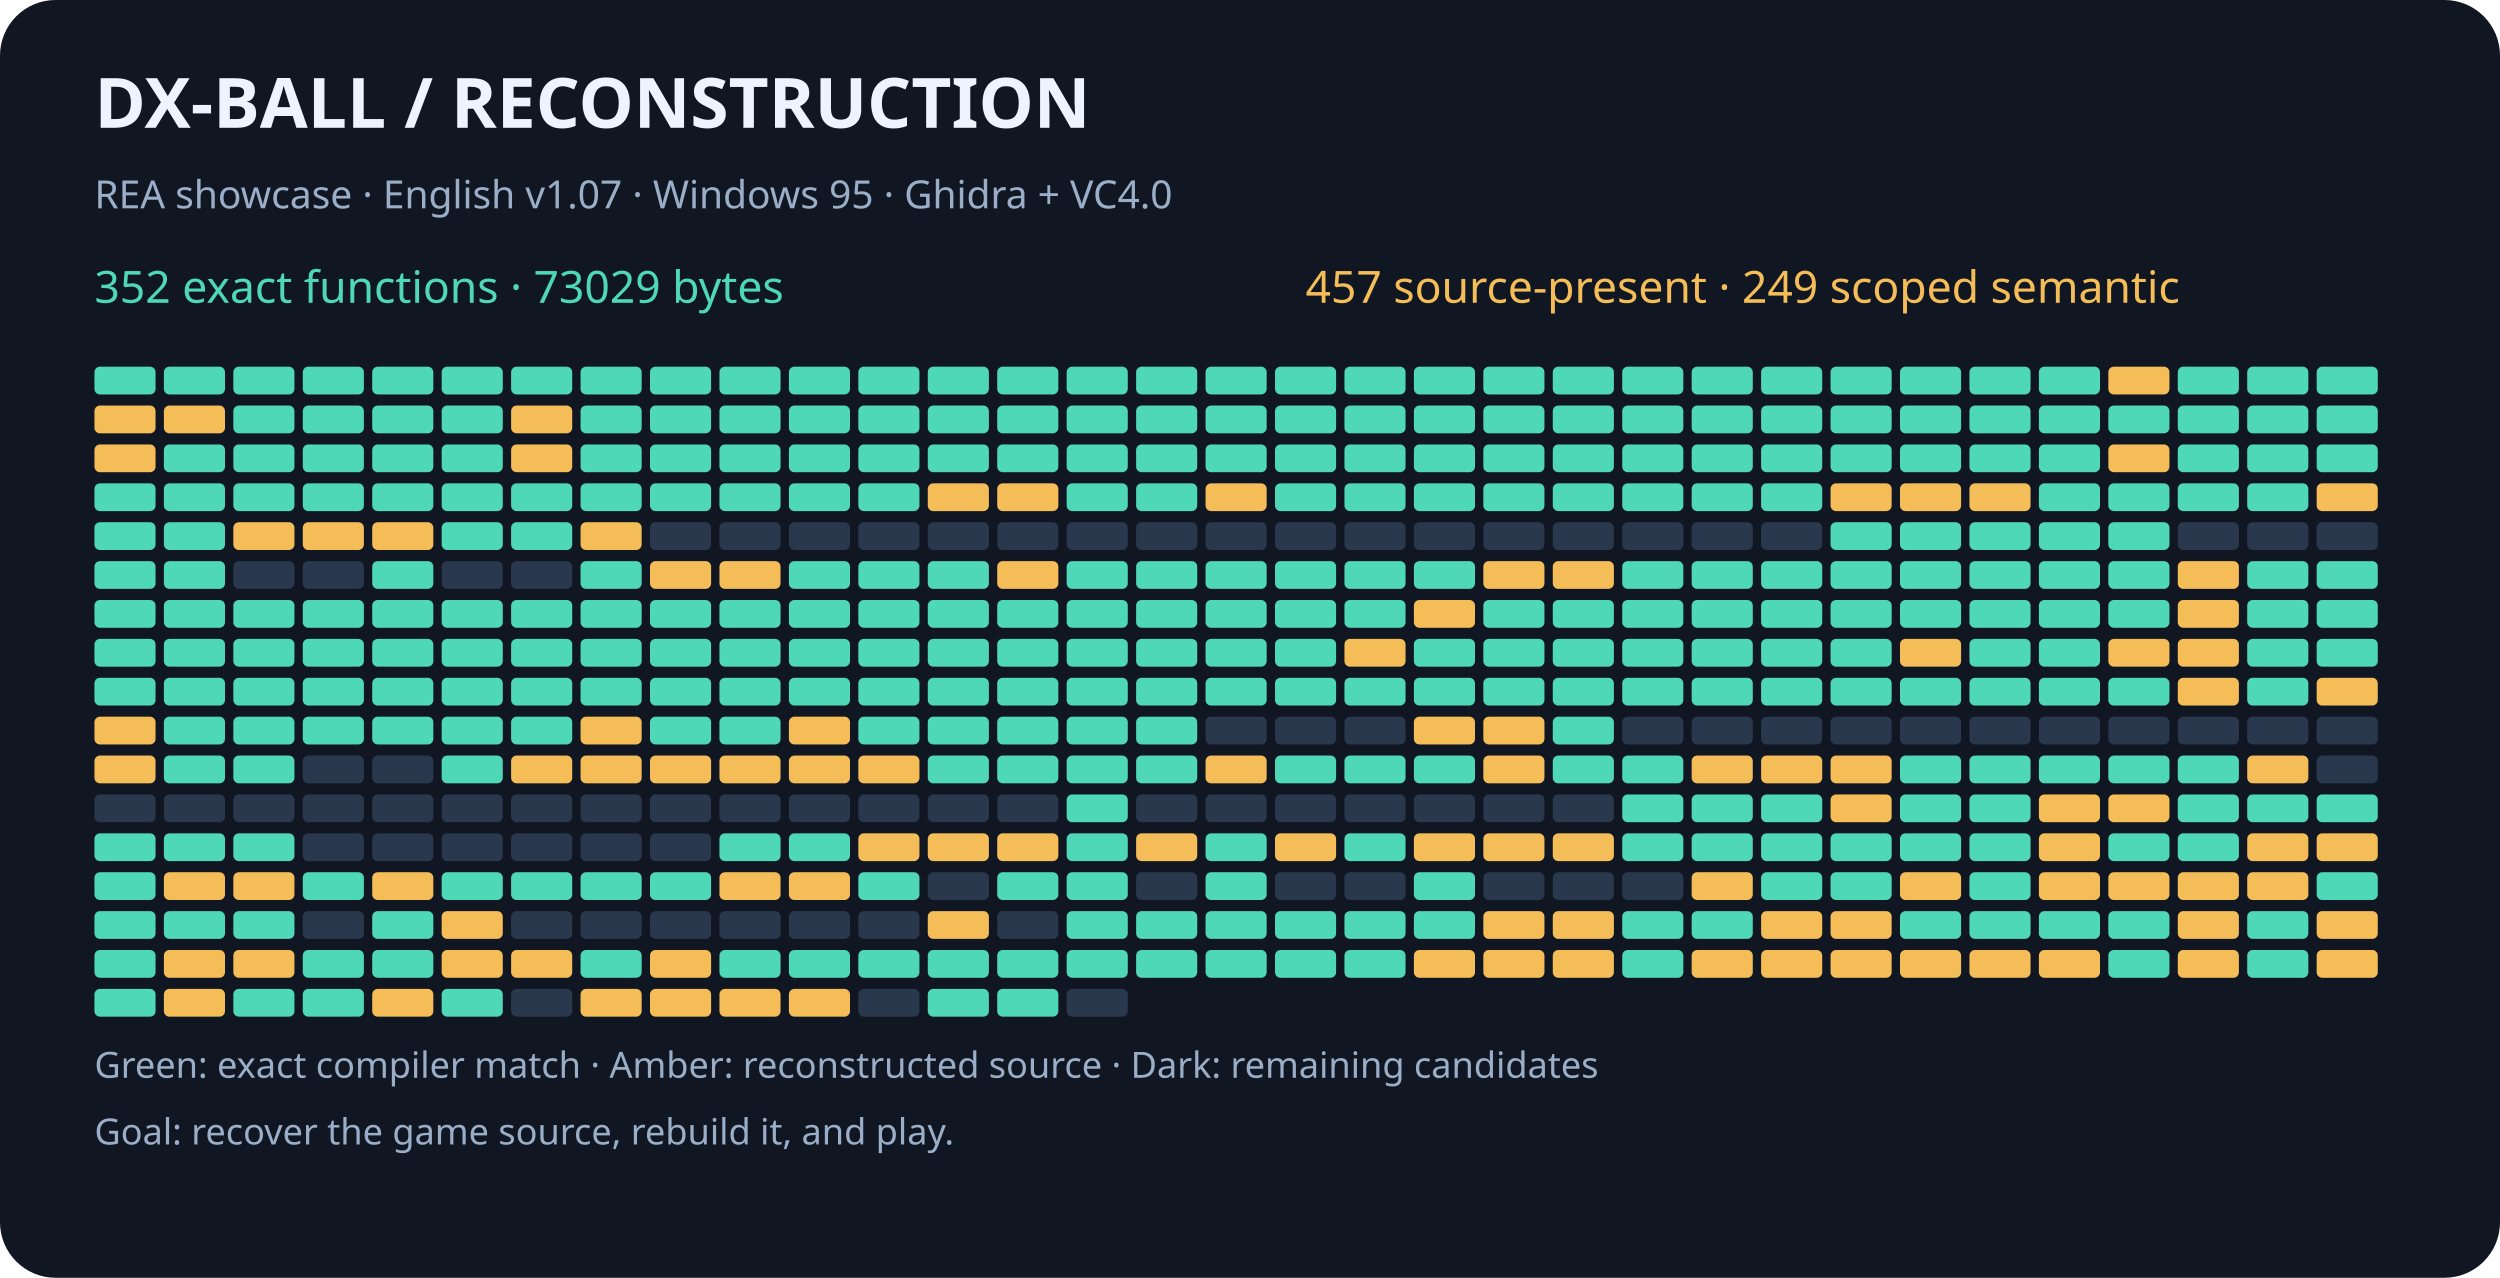
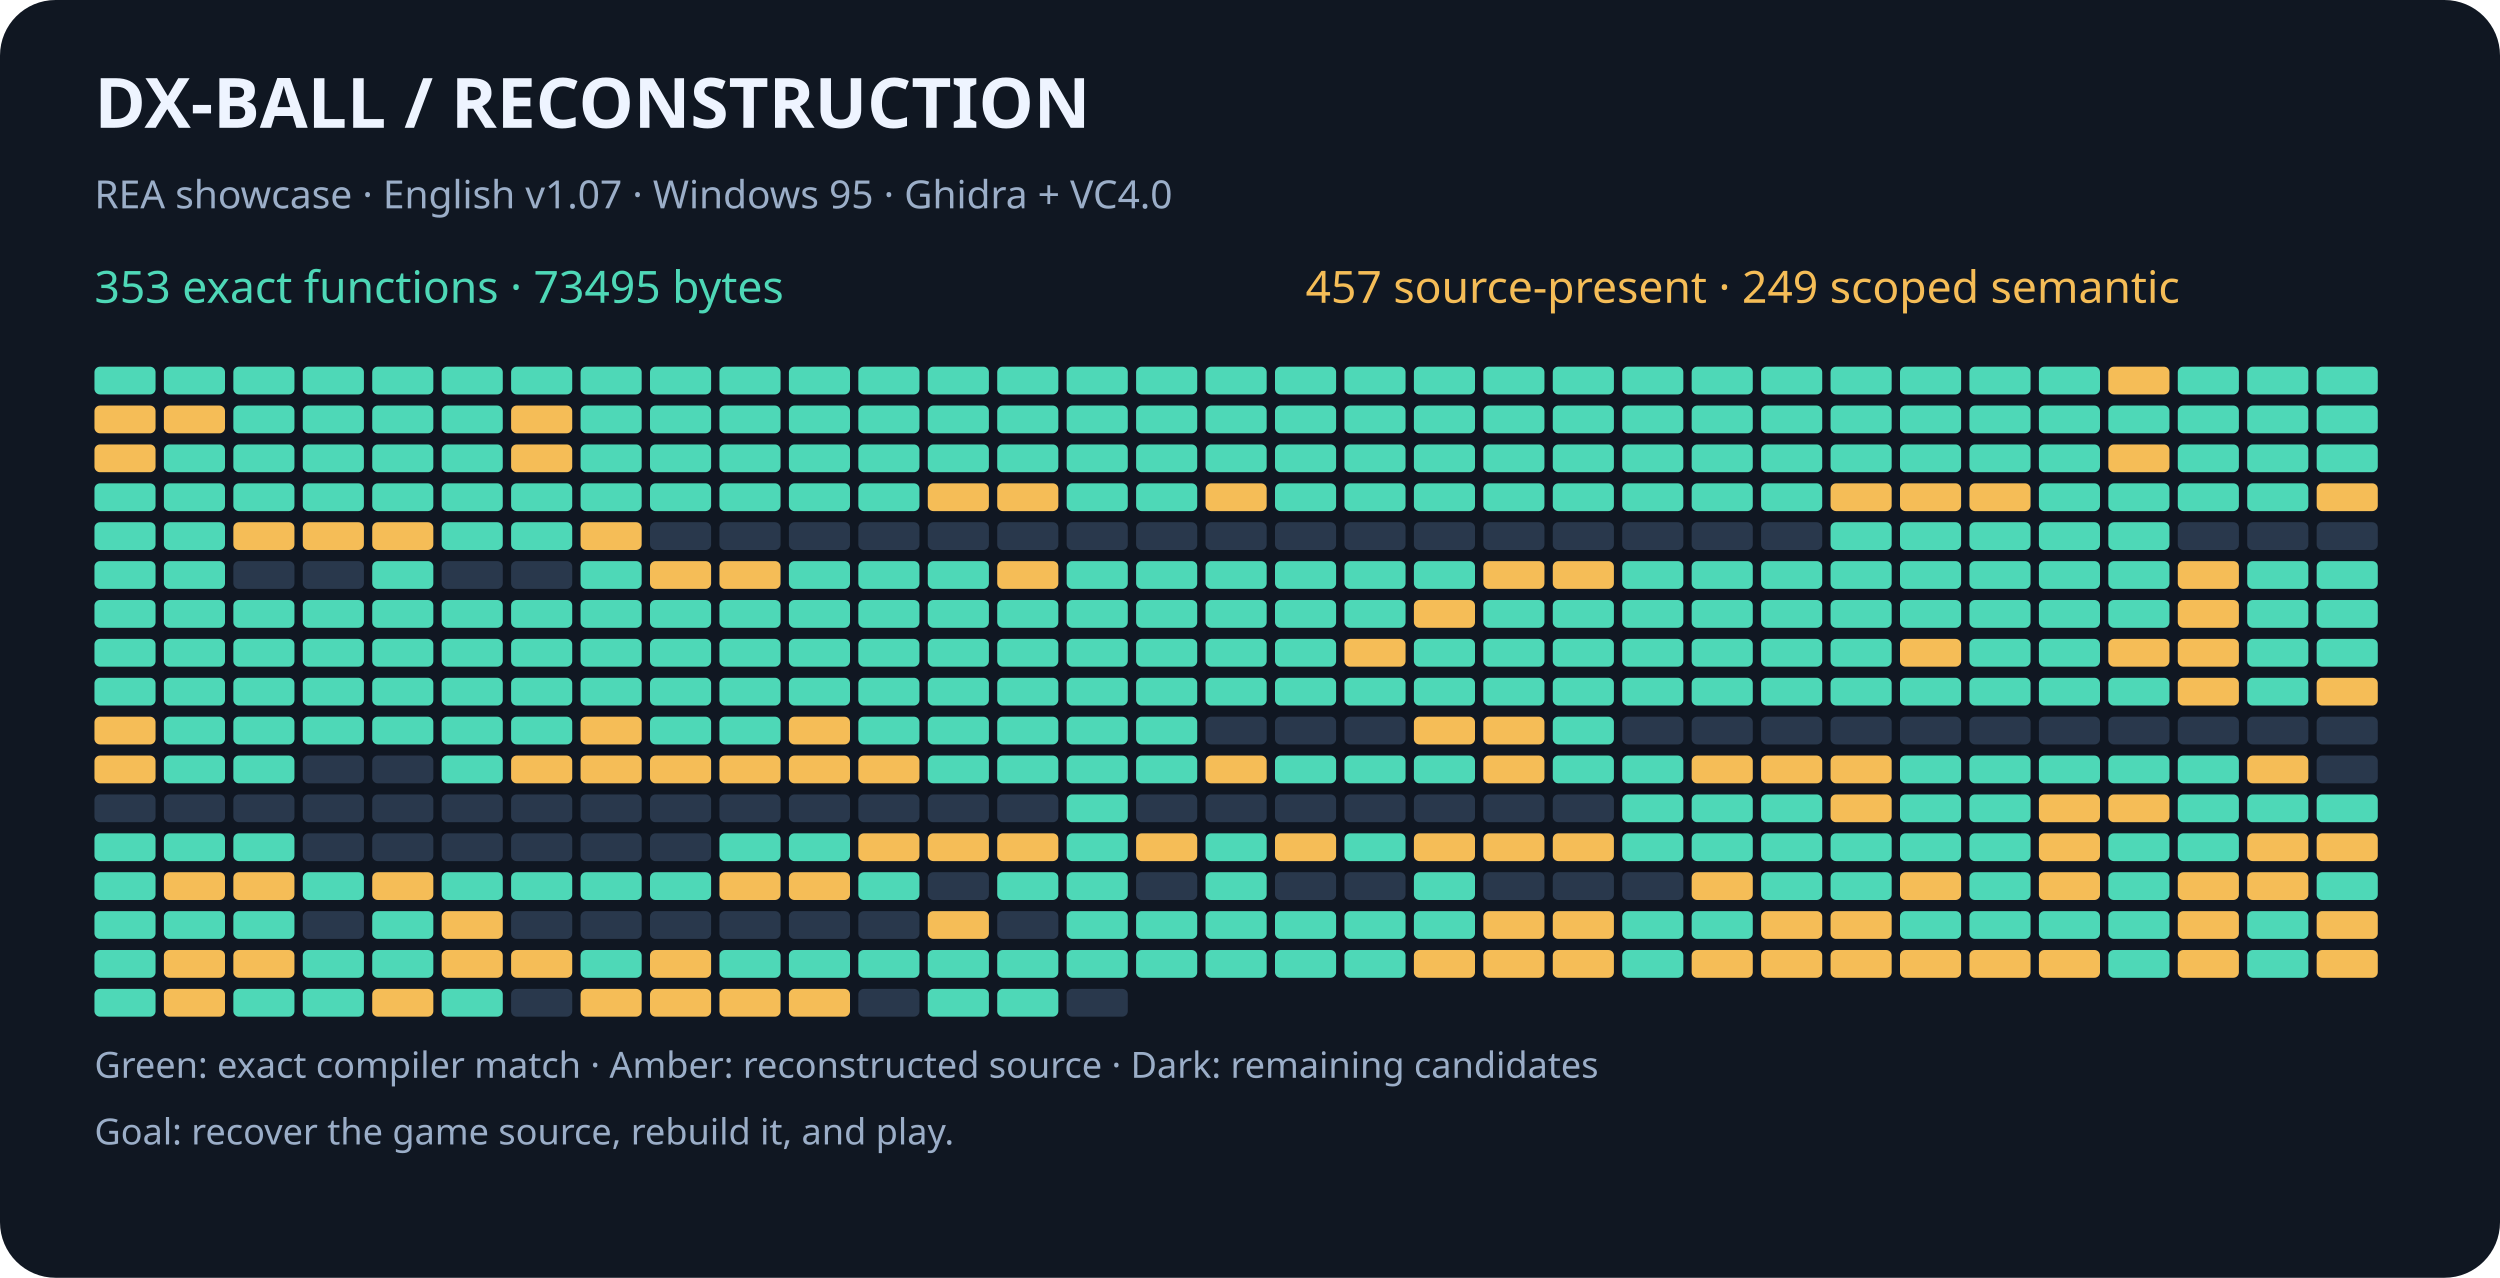
<svg xmlns="http://www.w3.org/2000/svg" width="900" height="460" viewBox="0 0 900 460" role="img" aria-labelledby="title desc">
  <rect width="900" height="460" rx="20" fill="#101722" />
  <g font-family="sans-serif">
    <text x="34" y="46" fill="#eef4ff" font-size="25" font-weight="bold">DX-BALL  /  RECONSTRUCTION</text>
    <text x="34" y="75" fill="#9baec8" font-size="14">REA showcase · English v1.07 · Windows 95 · Ghidra + VC4.0</text>
-     <text x="34" y="109" fill="#4ed8b7" font-size="16">352 exact functions · 73029 bytes</text>
+     <text x="34" y="109" fill="#4ed8b7" font-size="16">353 exact functions · 73495 bytes</text>
    <text x="470" y="109" fill="#f5bd57" font-size="16">457 source-present · 249 scoped semantic</text>
    <rect x="34" y="132" width="22" height="10" rx="2" fill="#4ed8b7" />
    <rect x="59" y="132" width="22" height="10" rx="2" fill="#4ed8b7" />
    <rect x="84" y="132" width="22" height="10" rx="2" fill="#4ed8b7" />
    <rect x="109" y="132" width="22" height="10" rx="2" fill="#4ed8b7" />
    <rect x="134" y="132" width="22" height="10" rx="2" fill="#4ed8b7" />
    <rect x="159" y="132" width="22" height="10" rx="2" fill="#4ed8b7" />
    <rect x="184" y="132" width="22" height="10" rx="2" fill="#4ed8b7" />
    <rect x="209" y="132" width="22" height="10" rx="2" fill="#4ed8b7" />
    <rect x="234" y="132" width="22" height="10" rx="2" fill="#4ed8b7" />
    <rect x="259" y="132" width="22" height="10" rx="2" fill="#4ed8b7" />
    <rect x="284" y="132" width="22" height="10" rx="2" fill="#4ed8b7" />
    <rect x="309" y="132" width="22" height="10" rx="2" fill="#4ed8b7" />
    <rect x="334" y="132" width="22" height="10" rx="2" fill="#4ed8b7" />
    <rect x="359" y="132" width="22" height="10" rx="2" fill="#4ed8b7" />
    <rect x="384" y="132" width="22" height="10" rx="2" fill="#4ed8b7" />
    <rect x="409" y="132" width="22" height="10" rx="2" fill="#4ed8b7" />
    <rect x="434" y="132" width="22" height="10" rx="2" fill="#4ed8b7" />
    <rect x="459" y="132" width="22" height="10" rx="2" fill="#4ed8b7" />
    <rect x="484" y="132" width="22" height="10" rx="2" fill="#4ed8b7" />
    <rect x="509" y="132" width="22" height="10" rx="2" fill="#4ed8b7" />
    <rect x="534" y="132" width="22" height="10" rx="2" fill="#4ed8b7" />
    <rect x="559" y="132" width="22" height="10" rx="2" fill="#4ed8b7" />
    <rect x="584" y="132" width="22" height="10" rx="2" fill="#4ed8b7" />
    <rect x="609" y="132" width="22" height="10" rx="2" fill="#4ed8b7" />
    <rect x="634" y="132" width="22" height="10" rx="2" fill="#4ed8b7" />
    <rect x="659" y="132" width="22" height="10" rx="2" fill="#4ed8b7" />
    <rect x="684" y="132" width="22" height="10" rx="2" fill="#4ed8b7" />
    <rect x="709" y="132" width="22" height="10" rx="2" fill="#4ed8b7" />
    <rect x="734" y="132" width="22" height="10" rx="2" fill="#4ed8b7" />
    <rect x="759" y="132" width="22" height="10" rx="2" fill="#f5bd57" />
    <rect x="784" y="132" width="22" height="10" rx="2" fill="#4ed8b7" />
    <rect x="809" y="132" width="22" height="10" rx="2" fill="#4ed8b7" />
    <rect x="834" y="132" width="22" height="10" rx="2" fill="#4ed8b7" />
    <rect x="34" y="146" width="22" height="10" rx="2" fill="#f5bd57" />
    <rect x="59" y="146" width="22" height="10" rx="2" fill="#f5bd57" />
    <rect x="84" y="146" width="22" height="10" rx="2" fill="#4ed8b7" />
    <rect x="109" y="146" width="22" height="10" rx="2" fill="#4ed8b7" />
    <rect x="134" y="146" width="22" height="10" rx="2" fill="#4ed8b7" />
    <rect x="159" y="146" width="22" height="10" rx="2" fill="#4ed8b7" />
    <rect x="184" y="146" width="22" height="10" rx="2" fill="#f5bd57" />
    <rect x="209" y="146" width="22" height="10" rx="2" fill="#4ed8b7" />
    <rect x="234" y="146" width="22" height="10" rx="2" fill="#4ed8b7" />
    <rect x="259" y="146" width="22" height="10" rx="2" fill="#4ed8b7" />
    <rect x="284" y="146" width="22" height="10" rx="2" fill="#4ed8b7" />
    <rect x="309" y="146" width="22" height="10" rx="2" fill="#4ed8b7" />
    <rect x="334" y="146" width="22" height="10" rx="2" fill="#4ed8b7" />
    <rect x="359" y="146" width="22" height="10" rx="2" fill="#4ed8b7" />
    <rect x="384" y="146" width="22" height="10" rx="2" fill="#4ed8b7" />
    <rect x="409" y="146" width="22" height="10" rx="2" fill="#4ed8b7" />
    <rect x="434" y="146" width="22" height="10" rx="2" fill="#4ed8b7" />
    <rect x="459" y="146" width="22" height="10" rx="2" fill="#4ed8b7" />
    <rect x="484" y="146" width="22" height="10" rx="2" fill="#4ed8b7" />
    <rect x="509" y="146" width="22" height="10" rx="2" fill="#4ed8b7" />
    <rect x="534" y="146" width="22" height="10" rx="2" fill="#4ed8b7" />
    <rect x="559" y="146" width="22" height="10" rx="2" fill="#4ed8b7" />
    <rect x="584" y="146" width="22" height="10" rx="2" fill="#4ed8b7" />
    <rect x="609" y="146" width="22" height="10" rx="2" fill="#4ed8b7" />
    <rect x="634" y="146" width="22" height="10" rx="2" fill="#4ed8b7" />
    <rect x="659" y="146" width="22" height="10" rx="2" fill="#4ed8b7" />
    <rect x="684" y="146" width="22" height="10" rx="2" fill="#4ed8b7" />
    <rect x="709" y="146" width="22" height="10" rx="2" fill="#4ed8b7" />
    <rect x="734" y="146" width="22" height="10" rx="2" fill="#4ed8b7" />
    <rect x="759" y="146" width="22" height="10" rx="2" fill="#4ed8b7" />
    <rect x="784" y="146" width="22" height="10" rx="2" fill="#4ed8b7" />
    <rect x="809" y="146" width="22" height="10" rx="2" fill="#4ed8b7" />
    <rect x="834" y="146" width="22" height="10" rx="2" fill="#4ed8b7" />
    <rect x="34" y="160" width="22" height="10" rx="2" fill="#f5bd57" />
    <rect x="59" y="160" width="22" height="10" rx="2" fill="#4ed8b7" />
    <rect x="84" y="160" width="22" height="10" rx="2" fill="#4ed8b7" />
    <rect x="109" y="160" width="22" height="10" rx="2" fill="#4ed8b7" />
    <rect x="134" y="160" width="22" height="10" rx="2" fill="#4ed8b7" />
    <rect x="159" y="160" width="22" height="10" rx="2" fill="#4ed8b7" />
    <rect x="184" y="160" width="22" height="10" rx="2" fill="#f5bd57" />
    <rect x="209" y="160" width="22" height="10" rx="2" fill="#4ed8b7" />
    <rect x="234" y="160" width="22" height="10" rx="2" fill="#4ed8b7" />
    <rect x="259" y="160" width="22" height="10" rx="2" fill="#4ed8b7" />
    <rect x="284" y="160" width="22" height="10" rx="2" fill="#4ed8b7" />
    <rect x="309" y="160" width="22" height="10" rx="2" fill="#4ed8b7" />
    <rect x="334" y="160" width="22" height="10" rx="2" fill="#4ed8b7" />
    <rect x="359" y="160" width="22" height="10" rx="2" fill="#4ed8b7" />
    <rect x="384" y="160" width="22" height="10" rx="2" fill="#4ed8b7" />
    <rect x="409" y="160" width="22" height="10" rx="2" fill="#4ed8b7" />
    <rect x="434" y="160" width="22" height="10" rx="2" fill="#4ed8b7" />
    <rect x="459" y="160" width="22" height="10" rx="2" fill="#4ed8b7" />
    <rect x="484" y="160" width="22" height="10" rx="2" fill="#4ed8b7" />
    <rect x="509" y="160" width="22" height="10" rx="2" fill="#4ed8b7" />
    <rect x="534" y="160" width="22" height="10" rx="2" fill="#4ed8b7" />
    <rect x="559" y="160" width="22" height="10" rx="2" fill="#4ed8b7" />
    <rect x="584" y="160" width="22" height="10" rx="2" fill="#4ed8b7" />
    <rect x="609" y="160" width="22" height="10" rx="2" fill="#4ed8b7" />
    <rect x="634" y="160" width="22" height="10" rx="2" fill="#4ed8b7" />
    <rect x="659" y="160" width="22" height="10" rx="2" fill="#4ed8b7" />
    <rect x="684" y="160" width="22" height="10" rx="2" fill="#4ed8b7" />
    <rect x="709" y="160" width="22" height="10" rx="2" fill="#4ed8b7" />
    <rect x="734" y="160" width="22" height="10" rx="2" fill="#4ed8b7" />
    <rect x="759" y="160" width="22" height="10" rx="2" fill="#f5bd57" />
    <rect x="784" y="160" width="22" height="10" rx="2" fill="#4ed8b7" />
    <rect x="809" y="160" width="22" height="10" rx="2" fill="#4ed8b7" />
    <rect x="834" y="160" width="22" height="10" rx="2" fill="#4ed8b7" />
    <rect x="34" y="174" width="22" height="10" rx="2" fill="#4ed8b7" />
    <rect x="59" y="174" width="22" height="10" rx="2" fill="#4ed8b7" />
    <rect x="84" y="174" width="22" height="10" rx="2" fill="#4ed8b7" />
    <rect x="109" y="174" width="22" height="10" rx="2" fill="#4ed8b7" />
    <rect x="134" y="174" width="22" height="10" rx="2" fill="#4ed8b7" />
    <rect x="159" y="174" width="22" height="10" rx="2" fill="#4ed8b7" />
    <rect x="184" y="174" width="22" height="10" rx="2" fill="#4ed8b7" />
    <rect x="209" y="174" width="22" height="10" rx="2" fill="#4ed8b7" />
    <rect x="234" y="174" width="22" height="10" rx="2" fill="#4ed8b7" />
    <rect x="259" y="174" width="22" height="10" rx="2" fill="#4ed8b7" />
    <rect x="284" y="174" width="22" height="10" rx="2" fill="#4ed8b7" />
    <rect x="309" y="174" width="22" height="10" rx="2" fill="#4ed8b7" />
    <rect x="334" y="174" width="22" height="10" rx="2" fill="#f5bd57" />
    <rect x="359" y="174" width="22" height="10" rx="2" fill="#f5bd57" />
    <rect x="384" y="174" width="22" height="10" rx="2" fill="#4ed8b7" />
    <rect x="409" y="174" width="22" height="10" rx="2" fill="#4ed8b7" />
    <rect x="434" y="174" width="22" height="10" rx="2" fill="#f5bd57" />
    <rect x="459" y="174" width="22" height="10" rx="2" fill="#4ed8b7" />
    <rect x="484" y="174" width="22" height="10" rx="2" fill="#4ed8b7" />
    <rect x="509" y="174" width="22" height="10" rx="2" fill="#4ed8b7" />
    <rect x="534" y="174" width="22" height="10" rx="2" fill="#4ed8b7" />
    <rect x="559" y="174" width="22" height="10" rx="2" fill="#4ed8b7" />
    <rect x="584" y="174" width="22" height="10" rx="2" fill="#4ed8b7" />
    <rect x="609" y="174" width="22" height="10" rx="2" fill="#4ed8b7" />
    <rect x="634" y="174" width="22" height="10" rx="2" fill="#4ed8b7" />
    <rect x="659" y="174" width="22" height="10" rx="2" fill="#f5bd57" />
    <rect x="684" y="174" width="22" height="10" rx="2" fill="#f5bd57" />
    <rect x="709" y="174" width="22" height="10" rx="2" fill="#f5bd57" />
    <rect x="734" y="174" width="22" height="10" rx="2" fill="#4ed8b7" />
    <rect x="759" y="174" width="22" height="10" rx="2" fill="#4ed8b7" />
    <rect x="784" y="174" width="22" height="10" rx="2" fill="#4ed8b7" />
    <rect x="809" y="174" width="22" height="10" rx="2" fill="#4ed8b7" />
    <rect x="834" y="174" width="22" height="10" rx="2" fill="#f5bd57" />
    <rect x="34" y="188" width="22" height="10" rx="2" fill="#4ed8b7" />
    <rect x="59" y="188" width="22" height="10" rx="2" fill="#4ed8b7" />
    <rect x="84" y="188" width="22" height="10" rx="2" fill="#f5bd57" />
    <rect x="109" y="188" width="22" height="10" rx="2" fill="#f5bd57" />
    <rect x="134" y="188" width="22" height="10" rx="2" fill="#f5bd57" />
    <rect x="159" y="188" width="22" height="10" rx="2" fill="#4ed8b7" />
    <rect x="184" y="188" width="22" height="10" rx="2" fill="#4ed8b7" />
    <rect x="209" y="188" width="22" height="10" rx="2" fill="#f5bd57" />
    <rect x="234" y="188" width="22" height="10" rx="2" fill="#29384c" />
    <rect x="259" y="188" width="22" height="10" rx="2" fill="#29384c" />
    <rect x="284" y="188" width="22" height="10" rx="2" fill="#29384c" />
    <rect x="309" y="188" width="22" height="10" rx="2" fill="#29384c" />
    <rect x="334" y="188" width="22" height="10" rx="2" fill="#29384c" />
    <rect x="359" y="188" width="22" height="10" rx="2" fill="#29384c" />
    <rect x="384" y="188" width="22" height="10" rx="2" fill="#29384c" />
    <rect x="409" y="188" width="22" height="10" rx="2" fill="#29384c" />
    <rect x="434" y="188" width="22" height="10" rx="2" fill="#29384c" />
    <rect x="459" y="188" width="22" height="10" rx="2" fill="#29384c" />
    <rect x="484" y="188" width="22" height="10" rx="2" fill="#29384c" />
    <rect x="509" y="188" width="22" height="10" rx="2" fill="#29384c" />
    <rect x="534" y="188" width="22" height="10" rx="2" fill="#29384c" />
    <rect x="559" y="188" width="22" height="10" rx="2" fill="#29384c" />
    <rect x="584" y="188" width="22" height="10" rx="2" fill="#29384c" />
    <rect x="609" y="188" width="22" height="10" rx="2" fill="#29384c" />
    <rect x="634" y="188" width="22" height="10" rx="2" fill="#29384c" />
    <rect x="659" y="188" width="22" height="10" rx="2" fill="#4ed8b7" />
    <rect x="684" y="188" width="22" height="10" rx="2" fill="#4ed8b7" />
    <rect x="709" y="188" width="22" height="10" rx="2" fill="#4ed8b7" />
    <rect x="734" y="188" width="22" height="10" rx="2" fill="#4ed8b7" />
    <rect x="759" y="188" width="22" height="10" rx="2" fill="#4ed8b7" />
    <rect x="784" y="188" width="22" height="10" rx="2" fill="#29384c" />
    <rect x="809" y="188" width="22" height="10" rx="2" fill="#29384c" />
    <rect x="834" y="188" width="22" height="10" rx="2" fill="#29384c" />
    <rect x="34" y="202" width="22" height="10" rx="2" fill="#4ed8b7" />
    <rect x="59" y="202" width="22" height="10" rx="2" fill="#4ed8b7" />
    <rect x="84" y="202" width="22" height="10" rx="2" fill="#29384c" />
    <rect x="109" y="202" width="22" height="10" rx="2" fill="#29384c" />
    <rect x="134" y="202" width="22" height="10" rx="2" fill="#4ed8b7" />
    <rect x="159" y="202" width="22" height="10" rx="2" fill="#29384c" />
    <rect x="184" y="202" width="22" height="10" rx="2" fill="#29384c" />
    <rect x="209" y="202" width="22" height="10" rx="2" fill="#4ed8b7" />
    <rect x="234" y="202" width="22" height="10" rx="2" fill="#f5bd57" />
    <rect x="259" y="202" width="22" height="10" rx="2" fill="#f5bd57" />
    <rect x="284" y="202" width="22" height="10" rx="2" fill="#4ed8b7" />
    <rect x="309" y="202" width="22" height="10" rx="2" fill="#4ed8b7" />
    <rect x="334" y="202" width="22" height="10" rx="2" fill="#4ed8b7" />
    <rect x="359" y="202" width="22" height="10" rx="2" fill="#f5bd57" />
    <rect x="384" y="202" width="22" height="10" rx="2" fill="#4ed8b7" />
    <rect x="409" y="202" width="22" height="10" rx="2" fill="#4ed8b7" />
    <rect x="434" y="202" width="22" height="10" rx="2" fill="#4ed8b7" />
    <rect x="459" y="202" width="22" height="10" rx="2" fill="#4ed8b7" />
    <rect x="484" y="202" width="22" height="10" rx="2" fill="#4ed8b7" />
    <rect x="509" y="202" width="22" height="10" rx="2" fill="#4ed8b7" />
    <rect x="534" y="202" width="22" height="10" rx="2" fill="#f5bd57" />
    <rect x="559" y="202" width="22" height="10" rx="2" fill="#f5bd57" />
    <rect x="584" y="202" width="22" height="10" rx="2" fill="#4ed8b7" />
    <rect x="609" y="202" width="22" height="10" rx="2" fill="#4ed8b7" />
    <rect x="634" y="202" width="22" height="10" rx="2" fill="#4ed8b7" />
    <rect x="659" y="202" width="22" height="10" rx="2" fill="#4ed8b7" />
    <rect x="684" y="202" width="22" height="10" rx="2" fill="#4ed8b7" />
    <rect x="709" y="202" width="22" height="10" rx="2" fill="#4ed8b7" />
    <rect x="734" y="202" width="22" height="10" rx="2" fill="#4ed8b7" />
    <rect x="759" y="202" width="22" height="10" rx="2" fill="#4ed8b7" />
    <rect x="784" y="202" width="22" height="10" rx="2" fill="#f5bd57" />
    <rect x="809" y="202" width="22" height="10" rx="2" fill="#4ed8b7" />
    <rect x="834" y="202" width="22" height="10" rx="2" fill="#4ed8b7" />
    <rect x="34" y="216" width="22" height="10" rx="2" fill="#4ed8b7" />
    <rect x="59" y="216" width="22" height="10" rx="2" fill="#4ed8b7" />
    <rect x="84" y="216" width="22" height="10" rx="2" fill="#4ed8b7" />
    <rect x="109" y="216" width="22" height="10" rx="2" fill="#4ed8b7" />
    <rect x="134" y="216" width="22" height="10" rx="2" fill="#4ed8b7" />
    <rect x="159" y="216" width="22" height="10" rx="2" fill="#4ed8b7" />
    <rect x="184" y="216" width="22" height="10" rx="2" fill="#4ed8b7" />
    <rect x="209" y="216" width="22" height="10" rx="2" fill="#4ed8b7" />
    <rect x="234" y="216" width="22" height="10" rx="2" fill="#4ed8b7" />
    <rect x="259" y="216" width="22" height="10" rx="2" fill="#4ed8b7" />
    <rect x="284" y="216" width="22" height="10" rx="2" fill="#4ed8b7" />
    <rect x="309" y="216" width="22" height="10" rx="2" fill="#4ed8b7" />
    <rect x="334" y="216" width="22" height="10" rx="2" fill="#4ed8b7" />
    <rect x="359" y="216" width="22" height="10" rx="2" fill="#4ed8b7" />
    <rect x="384" y="216" width="22" height="10" rx="2" fill="#4ed8b7" />
    <rect x="409" y="216" width="22" height="10" rx="2" fill="#4ed8b7" />
    <rect x="434" y="216" width="22" height="10" rx="2" fill="#4ed8b7" />
    <rect x="459" y="216" width="22" height="10" rx="2" fill="#4ed8b7" />
    <rect x="484" y="216" width="22" height="10" rx="2" fill="#4ed8b7" />
    <rect x="509" y="216" width="22" height="10" rx="2" fill="#f5bd57" />
    <rect x="534" y="216" width="22" height="10" rx="2" fill="#4ed8b7" />
    <rect x="559" y="216" width="22" height="10" rx="2" fill="#4ed8b7" />
    <rect x="584" y="216" width="22" height="10" rx="2" fill="#4ed8b7" />
    <rect x="609" y="216" width="22" height="10" rx="2" fill="#4ed8b7" />
    <rect x="634" y="216" width="22" height="10" rx="2" fill="#4ed8b7" />
    <rect x="659" y="216" width="22" height="10" rx="2" fill="#4ed8b7" />
    <rect x="684" y="216" width="22" height="10" rx="2" fill="#4ed8b7" />
    <rect x="709" y="216" width="22" height="10" rx="2" fill="#4ed8b7" />
    <rect x="734" y="216" width="22" height="10" rx="2" fill="#4ed8b7" />
    <rect x="759" y="216" width="22" height="10" rx="2" fill="#4ed8b7" />
    <rect x="784" y="216" width="22" height="10" rx="2" fill="#f5bd57" />
    <rect x="809" y="216" width="22" height="10" rx="2" fill="#4ed8b7" />
    <rect x="834" y="216" width="22" height="10" rx="2" fill="#4ed8b7" />
    <rect x="34" y="230" width="22" height="10" rx="2" fill="#4ed8b7" />
    <rect x="59" y="230" width="22" height="10" rx="2" fill="#4ed8b7" />
    <rect x="84" y="230" width="22" height="10" rx="2" fill="#4ed8b7" />
    <rect x="109" y="230" width="22" height="10" rx="2" fill="#4ed8b7" />
    <rect x="134" y="230" width="22" height="10" rx="2" fill="#4ed8b7" />
    <rect x="159" y="230" width="22" height="10" rx="2" fill="#4ed8b7" />
    <rect x="184" y="230" width="22" height="10" rx="2" fill="#4ed8b7" />
    <rect x="209" y="230" width="22" height="10" rx="2" fill="#4ed8b7" />
    <rect x="234" y="230" width="22" height="10" rx="2" fill="#4ed8b7" />
    <rect x="259" y="230" width="22" height="10" rx="2" fill="#4ed8b7" />
    <rect x="284" y="230" width="22" height="10" rx="2" fill="#4ed8b7" />
    <rect x="309" y="230" width="22" height="10" rx="2" fill="#4ed8b7" />
    <rect x="334" y="230" width="22" height="10" rx="2" fill="#4ed8b7" />
    <rect x="359" y="230" width="22" height="10" rx="2" fill="#4ed8b7" />
    <rect x="384" y="230" width="22" height="10" rx="2" fill="#4ed8b7" />
    <rect x="409" y="230" width="22" height="10" rx="2" fill="#4ed8b7" />
    <rect x="434" y="230" width="22" height="10" rx="2" fill="#4ed8b7" />
    <rect x="459" y="230" width="22" height="10" rx="2" fill="#4ed8b7" />
    <rect x="484" y="230" width="22" height="10" rx="2" fill="#f5bd57" />
    <rect x="509" y="230" width="22" height="10" rx="2" fill="#4ed8b7" />
    <rect x="534" y="230" width="22" height="10" rx="2" fill="#4ed8b7" />
    <rect x="559" y="230" width="22" height="10" rx="2" fill="#4ed8b7" />
    <rect x="584" y="230" width="22" height="10" rx="2" fill="#4ed8b7" />
    <rect x="609" y="230" width="22" height="10" rx="2" fill="#4ed8b7" />
    <rect x="634" y="230" width="22" height="10" rx="2" fill="#4ed8b7" />
    <rect x="659" y="230" width="22" height="10" rx="2" fill="#4ed8b7" />
    <rect x="684" y="230" width="22" height="10" rx="2" fill="#f5bd57" />
    <rect x="709" y="230" width="22" height="10" rx="2" fill="#4ed8b7" />
    <rect x="734" y="230" width="22" height="10" rx="2" fill="#4ed8b7" />
    <rect x="759" y="230" width="22" height="10" rx="2" fill="#f5bd57" />
    <rect x="784" y="230" width="22" height="10" rx="2" fill="#f5bd57" />
    <rect x="809" y="230" width="22" height="10" rx="2" fill="#4ed8b7" />
    <rect x="834" y="230" width="22" height="10" rx="2" fill="#4ed8b7" />
    <rect x="34" y="244" width="22" height="10" rx="2" fill="#4ed8b7" />
    <rect x="59" y="244" width="22" height="10" rx="2" fill="#4ed8b7" />
    <rect x="84" y="244" width="22" height="10" rx="2" fill="#4ed8b7" />
    <rect x="109" y="244" width="22" height="10" rx="2" fill="#4ed8b7" />
    <rect x="134" y="244" width="22" height="10" rx="2" fill="#4ed8b7" />
    <rect x="159" y="244" width="22" height="10" rx="2" fill="#4ed8b7" />
    <rect x="184" y="244" width="22" height="10" rx="2" fill="#4ed8b7" />
    <rect x="209" y="244" width="22" height="10" rx="2" fill="#4ed8b7" />
    <rect x="234" y="244" width="22" height="10" rx="2" fill="#4ed8b7" />
    <rect x="259" y="244" width="22" height="10" rx="2" fill="#4ed8b7" />
    <rect x="284" y="244" width="22" height="10" rx="2" fill="#4ed8b7" />
    <rect x="309" y="244" width="22" height="10" rx="2" fill="#4ed8b7" />
    <rect x="334" y="244" width="22" height="10" rx="2" fill="#4ed8b7" />
    <rect x="359" y="244" width="22" height="10" rx="2" fill="#4ed8b7" />
    <rect x="384" y="244" width="22" height="10" rx="2" fill="#4ed8b7" />
    <rect x="409" y="244" width="22" height="10" rx="2" fill="#4ed8b7" />
    <rect x="434" y="244" width="22" height="10" rx="2" fill="#4ed8b7" />
    <rect x="459" y="244" width="22" height="10" rx="2" fill="#4ed8b7" />
    <rect x="484" y="244" width="22" height="10" rx="2" fill="#4ed8b7" />
    <rect x="509" y="244" width="22" height="10" rx="2" fill="#4ed8b7" />
    <rect x="534" y="244" width="22" height="10" rx="2" fill="#4ed8b7" />
    <rect x="559" y="244" width="22" height="10" rx="2" fill="#4ed8b7" />
    <rect x="584" y="244" width="22" height="10" rx="2" fill="#4ed8b7" />
    <rect x="609" y="244" width="22" height="10" rx="2" fill="#4ed8b7" />
    <rect x="634" y="244" width="22" height="10" rx="2" fill="#4ed8b7" />
    <rect x="659" y="244" width="22" height="10" rx="2" fill="#4ed8b7" />
    <rect x="684" y="244" width="22" height="10" rx="2" fill="#4ed8b7" />
    <rect x="709" y="244" width="22" height="10" rx="2" fill="#4ed8b7" />
    <rect x="734" y="244" width="22" height="10" rx="2" fill="#4ed8b7" />
    <rect x="759" y="244" width="22" height="10" rx="2" fill="#4ed8b7" />
    <rect x="784" y="244" width="22" height="10" rx="2" fill="#f5bd57" />
    <rect x="809" y="244" width="22" height="10" rx="2" fill="#4ed8b7" />
    <rect x="834" y="244" width="22" height="10" rx="2" fill="#f5bd57" />
    <rect x="34" y="258" width="22" height="10" rx="2" fill="#f5bd57" />
    <rect x="59" y="258" width="22" height="10" rx="2" fill="#4ed8b7" />
    <rect x="84" y="258" width="22" height="10" rx="2" fill="#4ed8b7" />
    <rect x="109" y="258" width="22" height="10" rx="2" fill="#4ed8b7" />
    <rect x="134" y="258" width="22" height="10" rx="2" fill="#4ed8b7" />
    <rect x="159" y="258" width="22" height="10" rx="2" fill="#4ed8b7" />
    <rect x="184" y="258" width="22" height="10" rx="2" fill="#4ed8b7" />
    <rect x="209" y="258" width="22" height="10" rx="2" fill="#f5bd57" />
    <rect x="234" y="258" width="22" height="10" rx="2" fill="#4ed8b7" />
    <rect x="259" y="258" width="22" height="10" rx="2" fill="#4ed8b7" />
    <rect x="284" y="258" width="22" height="10" rx="2" fill="#f5bd57" />
    <rect x="309" y="258" width="22" height="10" rx="2" fill="#4ed8b7" />
    <rect x="334" y="258" width="22" height="10" rx="2" fill="#4ed8b7" />
    <rect x="359" y="258" width="22" height="10" rx="2" fill="#4ed8b7" />
    <rect x="384" y="258" width="22" height="10" rx="2" fill="#4ed8b7" />
    <rect x="409" y="258" width="22" height="10" rx="2" fill="#4ed8b7" />
    <rect x="434" y="258" width="22" height="10" rx="2" fill="#29384c" />
    <rect x="459" y="258" width="22" height="10" rx="2" fill="#29384c" />
    <rect x="484" y="258" width="22" height="10" rx="2" fill="#29384c" />
    <rect x="509" y="258" width="22" height="10" rx="2" fill="#f5bd57" />
    <rect x="534" y="258" width="22" height="10" rx="2" fill="#f5bd57" />
    <rect x="559" y="258" width="22" height="10" rx="2" fill="#4ed8b7" />
    <rect x="584" y="258" width="22" height="10" rx="2" fill="#29384c" />
    <rect x="609" y="258" width="22" height="10" rx="2" fill="#29384c" />
    <rect x="634" y="258" width="22" height="10" rx="2" fill="#29384c" />
    <rect x="659" y="258" width="22" height="10" rx="2" fill="#29384c" />
    <rect x="684" y="258" width="22" height="10" rx="2" fill="#29384c" />
    <rect x="709" y="258" width="22" height="10" rx="2" fill="#29384c" />
    <rect x="734" y="258" width="22" height="10" rx="2" fill="#29384c" />
    <rect x="759" y="258" width="22" height="10" rx="2" fill="#29384c" />
    <rect x="784" y="258" width="22" height="10" rx="2" fill="#29384c" />
    <rect x="809" y="258" width="22" height="10" rx="2" fill="#29384c" />
    <rect x="834" y="258" width="22" height="10" rx="2" fill="#29384c" />
    <rect x="34" y="272" width="22" height="10" rx="2" fill="#f5bd57" />
    <rect x="59" y="272" width="22" height="10" rx="2" fill="#4ed8b7" />
    <rect x="84" y="272" width="22" height="10" rx="2" fill="#4ed8b7" />
    <rect x="109" y="272" width="22" height="10" rx="2" fill="#29384c" />
    <rect x="134" y="272" width="22" height="10" rx="2" fill="#29384c" />
    <rect x="159" y="272" width="22" height="10" rx="2" fill="#4ed8b7" />
    <rect x="184" y="272" width="22" height="10" rx="2" fill="#f5bd57" />
    <rect x="209" y="272" width="22" height="10" rx="2" fill="#f5bd57" />
    <rect x="234" y="272" width="22" height="10" rx="2" fill="#f5bd57" />
    <rect x="259" y="272" width="22" height="10" rx="2" fill="#f5bd57" />
    <rect x="284" y="272" width="22" height="10" rx="2" fill="#f5bd57" />
    <rect x="309" y="272" width="22" height="10" rx="2" fill="#f5bd57" />
    <rect x="334" y="272" width="22" height="10" rx="2" fill="#4ed8b7" />
    <rect x="359" y="272" width="22" height="10" rx="2" fill="#4ed8b7" />
    <rect x="384" y="272" width="22" height="10" rx="2" fill="#4ed8b7" />
    <rect x="409" y="272" width="22" height="10" rx="2" fill="#4ed8b7" />
    <rect x="434" y="272" width="22" height="10" rx="2" fill="#f5bd57" />
    <rect x="459" y="272" width="22" height="10" rx="2" fill="#4ed8b7" />
    <rect x="484" y="272" width="22" height="10" rx="2" fill="#4ed8b7" />
    <rect x="509" y="272" width="22" height="10" rx="2" fill="#4ed8b7" />
    <rect x="534" y="272" width="22" height="10" rx="2" fill="#f5bd57" />
    <rect x="559" y="272" width="22" height="10" rx="2" fill="#4ed8b7" />
    <rect x="584" y="272" width="22" height="10" rx="2" fill="#4ed8b7" />
    <rect x="609" y="272" width="22" height="10" rx="2" fill="#f5bd57" />
    <rect x="634" y="272" width="22" height="10" rx="2" fill="#f5bd57" />
    <rect x="659" y="272" width="22" height="10" rx="2" fill="#f5bd57" />
    <rect x="684" y="272" width="22" height="10" rx="2" fill="#4ed8b7" />
    <rect x="709" y="272" width="22" height="10" rx="2" fill="#4ed8b7" />
    <rect x="734" y="272" width="22" height="10" rx="2" fill="#4ed8b7" />
    <rect x="759" y="272" width="22" height="10" rx="2" fill="#4ed8b7" />
    <rect x="784" y="272" width="22" height="10" rx="2" fill="#4ed8b7" />
    <rect x="809" y="272" width="22" height="10" rx="2" fill="#f5bd57" />
    <rect x="834" y="272" width="22" height="10" rx="2" fill="#29384c" />
    <rect x="34" y="286" width="22" height="10" rx="2" fill="#29384c" />
    <rect x="59" y="286" width="22" height="10" rx="2" fill="#29384c" />
    <rect x="84" y="286" width="22" height="10" rx="2" fill="#29384c" />
    <rect x="109" y="286" width="22" height="10" rx="2" fill="#29384c" />
    <rect x="134" y="286" width="22" height="10" rx="2" fill="#29384c" />
    <rect x="159" y="286" width="22" height="10" rx="2" fill="#29384c" />
    <rect x="184" y="286" width="22" height="10" rx="2" fill="#29384c" />
    <rect x="209" y="286" width="22" height="10" rx="2" fill="#29384c" />
    <rect x="234" y="286" width="22" height="10" rx="2" fill="#29384c" />
    <rect x="259" y="286" width="22" height="10" rx="2" fill="#29384c" />
    <rect x="284" y="286" width="22" height="10" rx="2" fill="#29384c" />
    <rect x="309" y="286" width="22" height="10" rx="2" fill="#29384c" />
    <rect x="334" y="286" width="22" height="10" rx="2" fill="#29384c" />
    <rect x="359" y="286" width="22" height="10" rx="2" fill="#29384c" />
    <rect x="384" y="286" width="22" height="10" rx="2" fill="#4ed8b7" />
    <rect x="409" y="286" width="22" height="10" rx="2" fill="#29384c" />
    <rect x="434" y="286" width="22" height="10" rx="2" fill="#29384c" />
    <rect x="459" y="286" width="22" height="10" rx="2" fill="#29384c" />
    <rect x="484" y="286" width="22" height="10" rx="2" fill="#29384c" />
    <rect x="509" y="286" width="22" height="10" rx="2" fill="#29384c" />
    <rect x="534" y="286" width="22" height="10" rx="2" fill="#29384c" />
    <rect x="559" y="286" width="22" height="10" rx="2" fill="#29384c" />
    <rect x="584" y="286" width="22" height="10" rx="2" fill="#4ed8b7" />
    <rect x="609" y="286" width="22" height="10" rx="2" fill="#4ed8b7" />
    <rect x="634" y="286" width="22" height="10" rx="2" fill="#4ed8b7" />
    <rect x="659" y="286" width="22" height="10" rx="2" fill="#f5bd57" />
    <rect x="684" y="286" width="22" height="10" rx="2" fill="#4ed8b7" />
    <rect x="709" y="286" width="22" height="10" rx="2" fill="#4ed8b7" />
    <rect x="734" y="286" width="22" height="10" rx="2" fill="#f5bd57" />
    <rect x="759" y="286" width="22" height="10" rx="2" fill="#f5bd57" />
    <rect x="784" y="286" width="22" height="10" rx="2" fill="#4ed8b7" />
    <rect x="809" y="286" width="22" height="10" rx="2" fill="#4ed8b7" />
    <rect x="834" y="286" width="22" height="10" rx="2" fill="#4ed8b7" />
    <rect x="34" y="300" width="22" height="10" rx="2" fill="#4ed8b7" />
    <rect x="59" y="300" width="22" height="10" rx="2" fill="#4ed8b7" />
    <rect x="84" y="300" width="22" height="10" rx="2" fill="#4ed8b7" />
    <rect x="109" y="300" width="22" height="10" rx="2" fill="#29384c" />
    <rect x="134" y="300" width="22" height="10" rx="2" fill="#29384c" />
    <rect x="159" y="300" width="22" height="10" rx="2" fill="#29384c" />
    <rect x="184" y="300" width="22" height="10" rx="2" fill="#29384c" />
    <rect x="209" y="300" width="22" height="10" rx="2" fill="#29384c" />
    <rect x="234" y="300" width="22" height="10" rx="2" fill="#29384c" />
    <rect x="259" y="300" width="22" height="10" rx="2" fill="#4ed8b7" />
    <rect x="284" y="300" width="22" height="10" rx="2" fill="#4ed8b7" />
    <rect x="309" y="300" width="22" height="10" rx="2" fill="#f5bd57" />
    <rect x="334" y="300" width="22" height="10" rx="2" fill="#f5bd57" />
    <rect x="359" y="300" width="22" height="10" rx="2" fill="#f5bd57" />
    <rect x="384" y="300" width="22" height="10" rx="2" fill="#4ed8b7" />
    <rect x="409" y="300" width="22" height="10" rx="2" fill="#f5bd57" />
    <rect x="434" y="300" width="22" height="10" rx="2" fill="#4ed8b7" />
    <rect x="459" y="300" width="22" height="10" rx="2" fill="#f5bd57" />
    <rect x="484" y="300" width="22" height="10" rx="2" fill="#4ed8b7" />
    <rect x="509" y="300" width="22" height="10" rx="2" fill="#f5bd57" />
    <rect x="534" y="300" width="22" height="10" rx="2" fill="#f5bd57" />
    <rect x="559" y="300" width="22" height="10" rx="2" fill="#f5bd57" />
    <rect x="584" y="300" width="22" height="10" rx="2" fill="#4ed8b7" />
    <rect x="609" y="300" width="22" height="10" rx="2" fill="#4ed8b7" />
    <rect x="634" y="300" width="22" height="10" rx="2" fill="#4ed8b7" />
    <rect x="659" y="300" width="22" height="10" rx="2" fill="#4ed8b7" />
    <rect x="684" y="300" width="22" height="10" rx="2" fill="#4ed8b7" />
    <rect x="709" y="300" width="22" height="10" rx="2" fill="#4ed8b7" />
    <rect x="734" y="300" width="22" height="10" rx="2" fill="#f5bd57" />
    <rect x="759" y="300" width="22" height="10" rx="2" fill="#4ed8b7" />
    <rect x="784" y="300" width="22" height="10" rx="2" fill="#4ed8b7" />
    <rect x="809" y="300" width="22" height="10" rx="2" fill="#f5bd57" />
    <rect x="834" y="300" width="22" height="10" rx="2" fill="#f5bd57" />
    <rect x="34" y="314" width="22" height="10" rx="2" fill="#4ed8b7" />
    <rect x="59" y="314" width="22" height="10" rx="2" fill="#f5bd57" />
    <rect x="84" y="314" width="22" height="10" rx="2" fill="#f5bd57" />
    <rect x="109" y="314" width="22" height="10" rx="2" fill="#4ed8b7" />
    <rect x="134" y="314" width="22" height="10" rx="2" fill="#f5bd57" />
    <rect x="159" y="314" width="22" height="10" rx="2" fill="#4ed8b7" />
    <rect x="184" y="314" width="22" height="10" rx="2" fill="#4ed8b7" />
    <rect x="209" y="314" width="22" height="10" rx="2" fill="#4ed8b7" />
    <rect x="234" y="314" width="22" height="10" rx="2" fill="#4ed8b7" />
    <rect x="259" y="314" width="22" height="10" rx="2" fill="#f5bd57" />
    <rect x="284" y="314" width="22" height="10" rx="2" fill="#f5bd57" />
    <rect x="309" y="314" width="22" height="10" rx="2" fill="#4ed8b7" />
    <rect x="334" y="314" width="22" height="10" rx="2" fill="#29384c" />
    <rect x="359" y="314" width="22" height="10" rx="2" fill="#4ed8b7" />
    <rect x="384" y="314" width="22" height="10" rx="2" fill="#4ed8b7" />
    <rect x="409" y="314" width="22" height="10" rx="2" fill="#29384c" />
    <rect x="434" y="314" width="22" height="10" rx="2" fill="#4ed8b7" />
    <rect x="459" y="314" width="22" height="10" rx="2" fill="#29384c" />
    <rect x="484" y="314" width="22" height="10" rx="2" fill="#29384c" />
    <rect x="509" y="314" width="22" height="10" rx="2" fill="#4ed8b7" />
    <rect x="534" y="314" width="22" height="10" rx="2" fill="#29384c" />
    <rect x="559" y="314" width="22" height="10" rx="2" fill="#29384c" />
    <rect x="584" y="314" width="22" height="10" rx="2" fill="#29384c" />
    <rect x="609" y="314" width="22" height="10" rx="2" fill="#f5bd57" />
    <rect x="634" y="314" width="22" height="10" rx="2" fill="#4ed8b7" />
    <rect x="659" y="314" width="22" height="10" rx="2" fill="#4ed8b7" />
    <rect x="684" y="314" width="22" height="10" rx="2" fill="#f5bd57" />
    <rect x="709" y="314" width="22" height="10" rx="2" fill="#4ed8b7" />
    <rect x="734" y="314" width="22" height="10" rx="2" fill="#f5bd57" />
-     <rect x="759" y="314" width="22" height="10" rx="2" fill="#f5bd57" />
+     <rect x="759" y="314" width="22" height="10" rx="2" fill="#4ed8b7" />
    <rect x="784" y="314" width="22" height="10" rx="2" fill="#f5bd57" />
    <rect x="809" y="314" width="22" height="10" rx="2" fill="#f5bd57" />
    <rect x="834" y="314" width="22" height="10" rx="2" fill="#4ed8b7" />
    <rect x="34" y="328" width="22" height="10" rx="2" fill="#4ed8b7" />
    <rect x="59" y="328" width="22" height="10" rx="2" fill="#4ed8b7" />
    <rect x="84" y="328" width="22" height="10" rx="2" fill="#4ed8b7" />
    <rect x="109" y="328" width="22" height="10" rx="2" fill="#29384c" />
    <rect x="134" y="328" width="22" height="10" rx="2" fill="#4ed8b7" />
    <rect x="159" y="328" width="22" height="10" rx="2" fill="#f5bd57" />
    <rect x="184" y="328" width="22" height="10" rx="2" fill="#29384c" />
    <rect x="209" y="328" width="22" height="10" rx="2" fill="#29384c" />
    <rect x="234" y="328" width="22" height="10" rx="2" fill="#29384c" />
    <rect x="259" y="328" width="22" height="10" rx="2" fill="#29384c" />
    <rect x="284" y="328" width="22" height="10" rx="2" fill="#29384c" />
    <rect x="309" y="328" width="22" height="10" rx="2" fill="#29384c" />
    <rect x="334" y="328" width="22" height="10" rx="2" fill="#f5bd57" />
    <rect x="359" y="328" width="22" height="10" rx="2" fill="#29384c" />
    <rect x="384" y="328" width="22" height="10" rx="2" fill="#4ed8b7" />
    <rect x="409" y="328" width="22" height="10" rx="2" fill="#4ed8b7" />
    <rect x="434" y="328" width="22" height="10" rx="2" fill="#4ed8b7" />
    <rect x="459" y="328" width="22" height="10" rx="2" fill="#4ed8b7" />
    <rect x="484" y="328" width="22" height="10" rx="2" fill="#4ed8b7" />
    <rect x="509" y="328" width="22" height="10" rx="2" fill="#4ed8b7" />
    <rect x="534" y="328" width="22" height="10" rx="2" fill="#f5bd57" />
    <rect x="559" y="328" width="22" height="10" rx="2" fill="#f5bd57" />
    <rect x="584" y="328" width="22" height="10" rx="2" fill="#4ed8b7" />
    <rect x="609" y="328" width="22" height="10" rx="2" fill="#4ed8b7" />
    <rect x="634" y="328" width="22" height="10" rx="2" fill="#f5bd57" />
    <rect x="659" y="328" width="22" height="10" rx="2" fill="#f5bd57" />
    <rect x="684" y="328" width="22" height="10" rx="2" fill="#4ed8b7" />
    <rect x="709" y="328" width="22" height="10" rx="2" fill="#4ed8b7" />
    <rect x="734" y="328" width="22" height="10" rx="2" fill="#4ed8b7" />
    <rect x="759" y="328" width="22" height="10" rx="2" fill="#4ed8b7" />
    <rect x="784" y="328" width="22" height="10" rx="2" fill="#f5bd57" />
    <rect x="809" y="328" width="22" height="10" rx="2" fill="#4ed8b7" />
    <rect x="834" y="328" width="22" height="10" rx="2" fill="#f5bd57" />
    <rect x="34" y="342" width="22" height="10" rx="2" fill="#4ed8b7" />
    <rect x="59" y="342" width="22" height="10" rx="2" fill="#f5bd57" />
    <rect x="84" y="342" width="22" height="10" rx="2" fill="#f5bd57" />
    <rect x="109" y="342" width="22" height="10" rx="2" fill="#4ed8b7" />
    <rect x="134" y="342" width="22" height="10" rx="2" fill="#4ed8b7" />
    <rect x="159" y="342" width="22" height="10" rx="2" fill="#f5bd57" />
    <rect x="184" y="342" width="22" height="10" rx="2" fill="#f5bd57" />
    <rect x="209" y="342" width="22" height="10" rx="2" fill="#4ed8b7" />
    <rect x="234" y="342" width="22" height="10" rx="2" fill="#f5bd57" />
    <rect x="259" y="342" width="22" height="10" rx="2" fill="#4ed8b7" />
    <rect x="284" y="342" width="22" height="10" rx="2" fill="#4ed8b7" />
    <rect x="309" y="342" width="22" height="10" rx="2" fill="#4ed8b7" />
    <rect x="334" y="342" width="22" height="10" rx="2" fill="#4ed8b7" />
    <rect x="359" y="342" width="22" height="10" rx="2" fill="#4ed8b7" />
    <rect x="384" y="342" width="22" height="10" rx="2" fill="#4ed8b7" />
    <rect x="409" y="342" width="22" height="10" rx="2" fill="#4ed8b7" />
    <rect x="434" y="342" width="22" height="10" rx="2" fill="#4ed8b7" />
    <rect x="459" y="342" width="22" height="10" rx="2" fill="#4ed8b7" />
    <rect x="484" y="342" width="22" height="10" rx="2" fill="#4ed8b7" />
    <rect x="509" y="342" width="22" height="10" rx="2" fill="#f5bd57" />
    <rect x="534" y="342" width="22" height="10" rx="2" fill="#f5bd57" />
    <rect x="559" y="342" width="22" height="10" rx="2" fill="#f5bd57" />
    <rect x="584" y="342" width="22" height="10" rx="2" fill="#4ed8b7" />
    <rect x="609" y="342" width="22" height="10" rx="2" fill="#f5bd57" />
    <rect x="634" y="342" width="22" height="10" rx="2" fill="#f5bd57" />
    <rect x="659" y="342" width="22" height="10" rx="2" fill="#f5bd57" />
    <rect x="684" y="342" width="22" height="10" rx="2" fill="#f5bd57" />
    <rect x="709" y="342" width="22" height="10" rx="2" fill="#f5bd57" />
    <rect x="734" y="342" width="22" height="10" rx="2" fill="#f5bd57" />
    <rect x="759" y="342" width="22" height="10" rx="2" fill="#4ed8b7" />
    <rect x="784" y="342" width="22" height="10" rx="2" fill="#f5bd57" />
    <rect x="809" y="342" width="22" height="10" rx="2" fill="#4ed8b7" />
    <rect x="834" y="342" width="22" height="10" rx="2" fill="#f5bd57" />
    <rect x="34" y="356" width="22" height="10" rx="2" fill="#4ed8b7" />
    <rect x="59" y="356" width="22" height="10" rx="2" fill="#f5bd57" />
    <rect x="84" y="356" width="22" height="10" rx="2" fill="#4ed8b7" />
    <rect x="109" y="356" width="22" height="10" rx="2" fill="#4ed8b7" />
    <rect x="134" y="356" width="22" height="10" rx="2" fill="#f5bd57" />
    <rect x="159" y="356" width="22" height="10" rx="2" fill="#4ed8b7" />
    <rect x="184" y="356" width="22" height="10" rx="2" fill="#29384c" />
    <rect x="209" y="356" width="22" height="10" rx="2" fill="#f5bd57" />
    <rect x="234" y="356" width="22" height="10" rx="2" fill="#f5bd57" />
    <rect x="259" y="356" width="22" height="10" rx="2" fill="#f5bd57" />
    <rect x="284" y="356" width="22" height="10" rx="2" fill="#f5bd57" />
    <rect x="309" y="356" width="22" height="10" rx="2" fill="#29384c" />
    <rect x="334" y="356" width="22" height="10" rx="2" fill="#4ed8b7" />
    <rect x="359" y="356" width="22" height="10" rx="2" fill="#4ed8b7" />
    <rect x="384" y="356" width="22" height="10" rx="2" fill="#29384c" />
    <text x="34" y="388" fill="#9baec8" font-size="13">Green: exact compiler match · Amber: reconstructed source · Dark: remaining candidates</text>
    <text x="34" y="412" fill="#9baec8" font-size="13">Goal: recover the game source, rebuild it, and play.</text>
  </g>
</svg>
